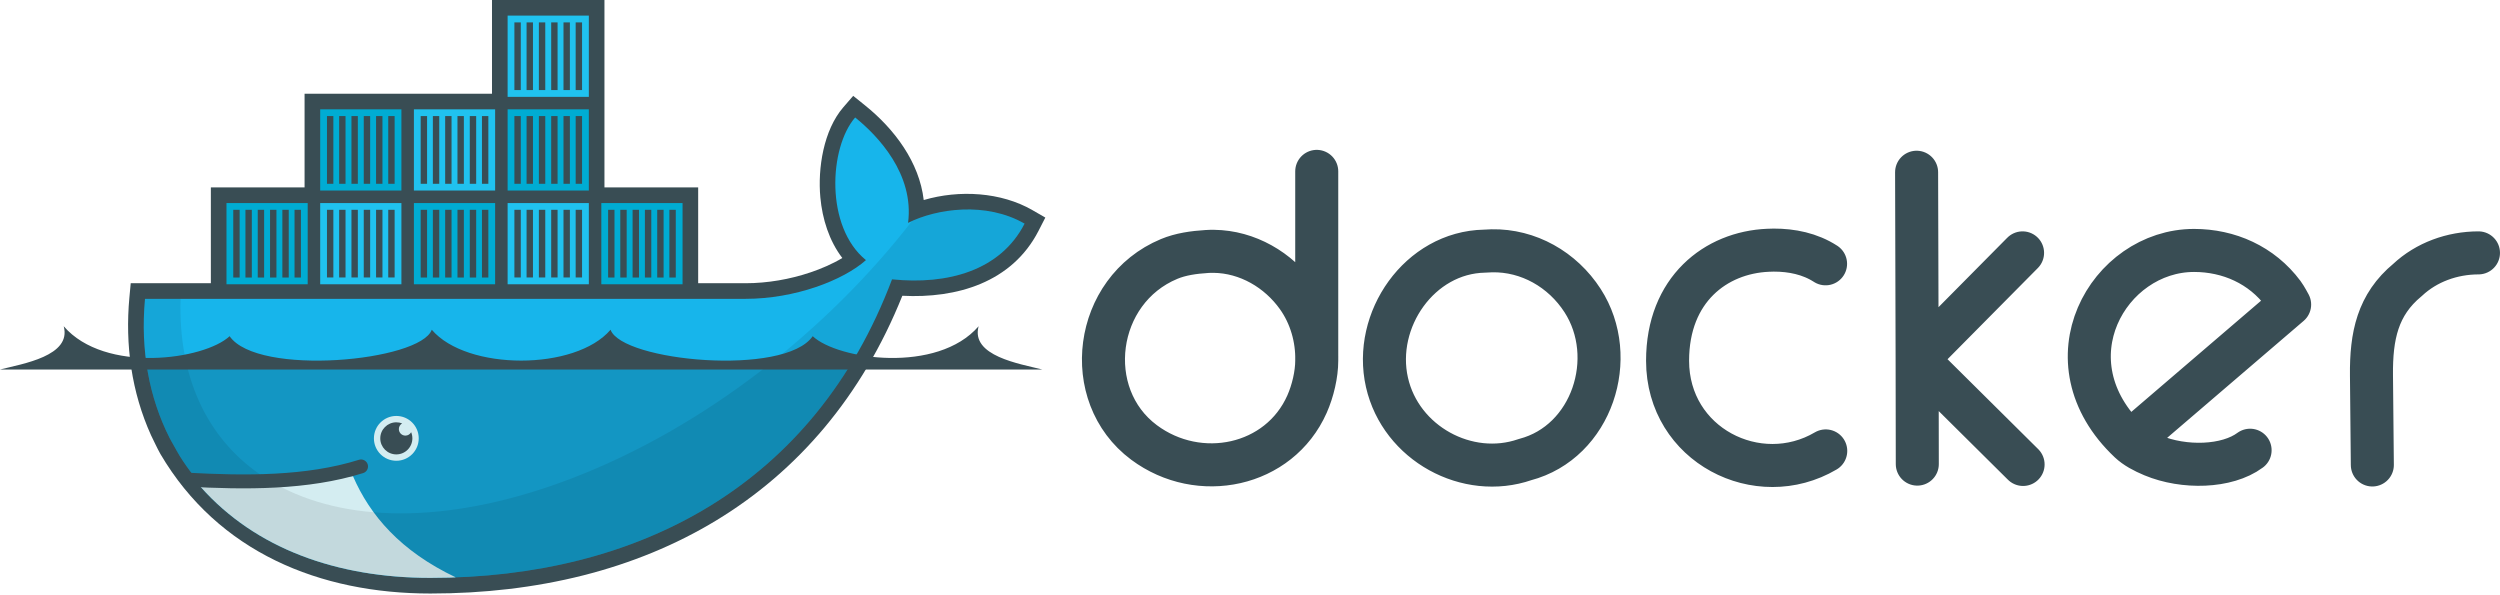
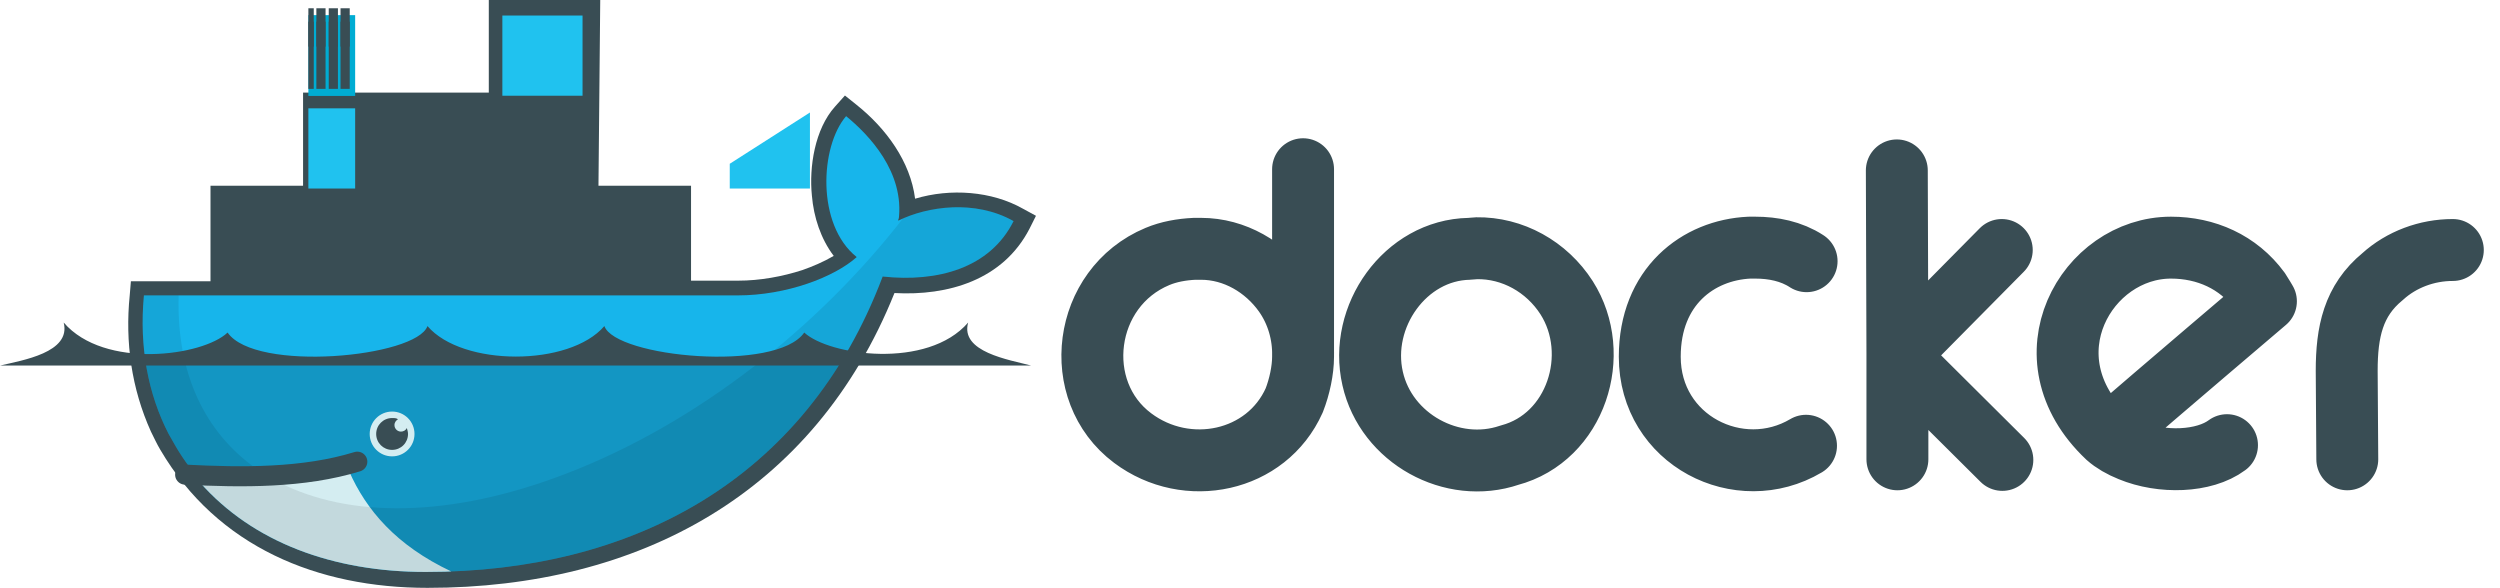
- <svg xmlns="http://www.w3.org/2000/svg" xmlns:xlink="http://www.w3.org/1999/xlink" version="1.1" width="610" height="145" id="svg2">
-   <defs id="defs6">
-     <clipPath id="clipPath8">
-       <path d="m 76,2 0,46 -22,0 0,23 -18.419,0 c -0.078,0.666 -0.141,1.333 -0.206,2 -1.151,12.531 1.036,24.088 6.062,33.969 L 43.125,110 c 1.011,1.817 2.191,3.523 3.438,5.188 1.245,1.662 1.686,2.583 2.469,3.688 C 62.32,133.811 82.129,141 105,141 155.648,141 198.633,118.562 217.656,68.156 231.153,69.541 244.1,66.08 250,54.562 240.601,49.139 228.522,50.877 221.562,54.375 L 240,2 168,48 145,48 145,2 z" id="path10" />
+ <svg xmlns="http://www.w3.org/2000/svg" xmlns:xlink="http://www.w3.org/1999/xlink" version="1.1" id="svg2" x="424px" y="100px" viewBox="0 0 424 99.6" style="enable-background:new 0 0 424 99.6;" xml:space="preserve">
+   <style type="text/css">
+ 	.st0{fill:none;stroke:#394D54;stroke-width:10.5;stroke-linecap:round;stroke-linejoin:round;}
+ 	.st1{fill:#394D54;}
+ 	.st2{clip-path:url(#SVGID_2_);}
+ 	.st3{fill:#00ACD3;}
+ 	.st4{fill:#20C2EF;}
+ 	.st5{stroke:#394D54;stroke-width:1.56;}
+ 	.st6{clip-path:url(#SVGID_4_);fill:#17B5EB;}
+ 	.st7{clip-path:url(#SVGID_6_);fill-opacity:0.17;}
+ 	.st8{clip-path:url(#SVGID_8_);fill:#D4EDF1;}
+ 	.st9{clip-path:url(#SVGID_10_);fill-opacity:8.500000e-02;}
+ 	.st10{fill:none;stroke:#394D54;stroke-width:3.4;stroke-linecap:round;}
+ 	.st11{fill:#D4EDF1;}
+ </style>
+   <path id="path12" class="st0" d="M321.8,77.9l0-17.6l-0.1-31.4 M339.5,42.4l-17.7,17.9L339.6,78 M221,60.5c0.1-3.8-1-7.6-3.2-10.7  c-3.2-4.5-8.4-7.6-14.1-7.6c-0.4,0-0.8,0-1.1,0c-2.2,0.1-4.4,0.5-6.3,1.3c-12.7,5.3-14.9,22.8-4.2,30.8c9.2,6.9,22.7,4.1,27.4-6.4  C220.4,65.6,221,62.8,221,60.5l0-31.8 M306.4,44.3c-2.6-1.7-5.7-2.3-8.7-2.3c-0.3,0-0.7,0-1,0c-8.7,0.4-16.9,6.6-16.9,18.5  c0,14.2,15.2,21.8,26.5,15.1 M357.4,74.1c8.9-7.7,26.9-23,26.9-23s-0.7-1.2-1.1-1.8c-3.6-4.9-9.1-7.3-15-7.3  C353.9,42,343.1,60.6,357.4,74.1c1,0.9,2.4,1.7,3.9,2.3c5.3,2.2,12.5,2,16.4-0.9 M250.4,42.1c-0.4,0-0.8,0.1-1.2,0.1  c-10.9,0.2-18.8,11.5-16.4,22c2.3,10.2,13.5,16.3,23.2,13c11.3-3,15.8-17.1,9.7-26.7C262.3,45.2,256.5,42,250.4,42.1L250.4,42.1z   M416,42.4c-4.4,0-8.7,1.6-11.9,4.5c-5,4.1-6.1,9.4-6.1,16l0.1,15" />
+   <path id="path14" class="st1" d="M101.5,31.5h15.7v16.1h8c3.7,0,7.5-0.7,10.9-1.8c1.7-0.6,3.6-1.4,5.3-2.4  c-2.2-2.9-3.4-6.6-3.7-10.2c-0.5-4.9,0.5-11.3,3.9-15.1l1.7-1.9l2,1.6c5,4,9.1,9.6,9.9,15.9c6-1.8,13-1.3,18.3,1.7l2.2,1.2l-1.1,2.2  c-4.5,8.7-13.8,11.4-22.9,10.9c-13.6,33.9-43.3,50-79.2,50c-18.6,0-35.6-6.9-45.3-23.4c-0.6-1-1.1-2.1-1.6-3.1  c-3.3-7.3-4.4-15.2-3.6-23.1l0.2-2.4h13.5V31.5h15.7V15.7h31.5V0h18.9L101.5,31.5" />
+   <g>
+     <defs>
+       <path id="SVGID_1_" d="M52.3,1.4V33H37.1v15.8H24.5c-0.1,0.5-0.1,0.9-0.1,1.4c-0.8,8.6,0.7,16.6,4.2,23.4l1.2,2.1    c0.7,1.2,1.5,2.4,2.4,3.6c0.9,1.1,1.2,1.8,1.7,2.5C42.9,92,56.5,97,72.2,97c34.8,0,64.4-15.4,77.5-50.1c9.3,1,18.2-1.4,22.2-9.4    c-6.5-3.7-14.8-2.5-19.6-0.1l12.7-36L115.6,33H99.7V1.4H52.3z" />
+     </defs>
+     <clipPath id="SVGID_2_">
+       <use xlink:href="#SVGID_1_" style="overflow:visible;" />
    </clipPath>
-   </defs>
-   <path d="m 467.82,113.241 -0.042,-25.558 -0.127,-45.657 m 25.854,19.676 -25.727,25.981 25.854,25.642 M 321.285,88.022 c 0.124,-5.481 -1.469,-11.081 -4.697,-15.614 -4.651,-6.531 -12.179,-10.99 -20.438,-11.086 -0.551,0 -1.096,0 -1.65,0.042 -3.265,0.202 -6.427,0.655 -9.225,1.82 -18.401,7.656 -21.661,33.208 -6.136,44.769 13.445,10.011 33.002,5.924 39.775,-9.351 1.431,-3.228 2.37,-7.297 2.37,-10.579 l 0,-46.207 M 445.437,64.368 c -3.81,-2.462 -8.255,-3.35 -12.652,-3.343 -0.477,0 -0.967,0.024 -1.396,0.042 -12.713,0.547 -24.5,9.53 -24.5,26.954 0,20.6 22.088,31.718 38.591,22.003 m 74.135,-2.243 c 13.002,-11.137 39.056,-33.471 39.056,-33.471 0,0 -0.95,-1.797 -1.566,-2.623 -5.257,-7.056 -13.289,-10.579 -21.75,-10.579 -20.909,0 -36.582,27.037 -15.741,46.673 1.443,1.36 3.425,2.425 5.628,3.343 7.647,3.188 18.117,2.927 23.781,-1.269 M 364.02,61.194 c -0.593,0.011 -1.182,0.074 -1.777,0.085 -15.855,0.291 -27.286,16.759 -23.823,32.032 3.375,14.883 19.634,23.696 33.682,18.83 16.359,-4.289 23.031,-24.889 14.048,-38.802 -4.913,-7.61 -13.239,-12.313 -22.13,-12.144 z m 240.726,0.508 c -6.42,0.017 -12.673,2.266 -17.307,6.601 -7.308,6.031 -8.894,13.647 -8.801,23.273 l 0.212,21.877" id="path12" style="fill:none;stroke:#394d54;stroke-width:10.5;stroke-linecap:round;stroke-linejoin:round" />
-   <path d="m 147.488,45.732 22.866,0 0,23.375 11.562,0 c 5.339,0 10.831,-0.951 15.887,-2.664 2.484,-0.842 5.273,-2.015 7.724,-3.489 -3.228,-4.214 -4.876,-9.536 -5.361,-14.781 -0.659,-7.134 0.78,-16.42 5.609,-22.004 l 2.404,-2.78 2.864,2.302 c 7.211,5.794 13.276,13.889 14.345,23.118 8.683,-2.554 18.878,-1.95 26.531,2.467 l 3.14,1.812 -1.653,3.226 C 246.933,68.947 233.401,72.86 220.171,72.167 200.374,121.476 157.273,144.82 105.014,144.82 c -26.999,0 -51.77,-10.093 -65.876,-34.047 -0.827,-1.488 -1.535,-3.044 -2.286,-4.572 C 32.084,95.657 30.5,84.106 31.574,72.564 l 0.322,-3.457 19.553,0 0,-23.375 22.866,0 0,-22.866 45.732,0 0,-22.866 27.44,0 0,45.732" id="path14" style="fill:#394d54" />
-   <g clip-path="url(#clipPath8)" id="g16">
-     <g id="g18">
-       <g transform="translate(0,-22.866)" id="g20">
-         <path d="m 123.859,3.811 19.818,0 0,19.817 -19.818,0 z" id="path22" style="fill:#00acd3" />
-         <path d="m 123.859,26.676 19.818,0 0,19.818 -19.818,0 z" id="path24" style="fill:#20c2ef" />
-         <path d="m 126.292,21.977 0,-16.516 m 2.972,16.516 0,-16.516 m 3.002,16.516 0,-16.516 m 3.003,16.516 0,-16.516 m 3.003,16.516 0,-16.516 m 2.971,16.516 0,-16.516" id="path26" style="stroke:#394d54;stroke-width:1.56" />
-         <use transform="translate(0,22.866)" id="use28" xlink:href="#path26" />
+     <g id="g16" class="st2">
+       <g id="g18">
+         <g id="g20" transform="translate(0,-22.866)">
+           <path id="path22" class="st3" d="M85.2,9.8h13.6v13.6H85.2L85.2,9.8z" />
+           <path id="path24" class="st4" d="M85.2,25.5h13.6v13.6H85.2L85.2,25.5z" />
+           <path id="path26" class="st5" d="M86.9,22.3V10.9 M88.9,22.3V10.9 M91,22.3V10.9 M93.1,22.3V10.9 M95.1,22.3V10.9 M97.2,22.3      V10.9" />
+           <g id="use28" transform="translate(0,22.866)">
+             <path class="st5" d="M86.9,38V26.6 M88.9,38V26.6 M91,38V26.6 M93.1,38V26.6 M95.1,38V26.6 M97.2,38V26.6" />
+           </g>
+         </g>
+         <g id="use30" transform="matrix(1,0,0,-1,22.866,4.572651)">
+           <g transform="translate(0,-22.866)">
+             <path class="st3" d="M100.9,39.1h13.6V25.5h-13.6L100.9,39.1z" />
+             <path class="st4" d="M100.9,23.4h13.6V9.8h-13.6L100.9,23.4z" />
+             <path class="st5" d="M102.6,26.6V38 M104.6,26.6V38 M106.7,26.6V38 M108.8,26.6V38 M110.8,26.6V38 M112.9,26.6V38" />
+             <g transform="translate(0,22.866)">
+               <path class="st5" d="M102.6,10.9v11.4 M104.6,10.9v11.4 M106.7,10.9v11.4 M108.8,10.9v11.4 M110.8,10.9v11.4 M112.9,10.9v11.4        " />
+             </g>
+           </g>
+         </g>
      </g>
-       <use transform="matrix(1,0,0,-1,22.866,4.572651)" id="use30" xlink:href="#g20" />
+       <g id="use32" transform="translate(-91.464,45.732)">
+         <g>
+           <g transform="translate(0,-22.866)">
+             <path class="st3" d="M22.3,41.2h13.6v13.6H22.3L22.3,41.2z" />
+             <path class="st4" d="M22.3,56.9h13.6v13.6H22.3L22.3,56.9z" />
+             <path class="st5" d="M24,53.7V42.4 M26,53.7V42.4 M28.1,53.7V42.4 M30.1,53.7V42.4 M32.2,53.7V42.4 M34.2,53.7V42.4" />
+             <g transform="translate(0,22.866)">
+               <path class="st5" d="M24,69.4V58.1 M26,69.4V58.1 M28.1,69.4V58.1 M30.1,69.4V58.1 M32.2,69.4V58.1 M34.2,69.4V58.1" />
+             </g>
+           </g>
+           <g transform="matrix(1,0,0,-1,22.866,4.572651)">
+             <g transform="translate(0,-22.866)">
+               <path class="st3" d="M38,70.6h13.6V56.9H38L38,70.6z" />
+               <path class="st4" d="M38,54.8h13.6V41.2H38L38,54.8z" />
+               <path class="st5" d="M39.7,58.1v11.4 M41.7,58.1v11.4 M43.8,58.1v11.4 M45.9,58.1v11.4 M47.9,58.1v11.4 M50,58.1v11.4" />
+               <g transform="translate(0,22.866)">
+                 <path class="st5" d="M39.7,42.4v11.4 M41.7,42.4v11.4 M43.8,42.4v11.4 M45.9,42.4v11.4 M47.9,42.4v11.4 M50,42.4v11.4" />
+               </g>
+             </g>
+           </g>
+         </g>
+       </g>
+       <g id="use34" transform="translate(-45.732,45.732)">
+         <g>
+           <g transform="translate(0,-22.866)">
+             <path class="st3" d="M53.7,41.2h13.6v13.6H53.7L53.7,41.2z" />
+             <path class="st4" d="M53.7,56.9h13.6v13.6H53.7L53.7,56.9z" />
+             <path class="st5" d="M55.4,53.7V42.4 M57.5,53.7V42.4 M59.5,53.7V42.4 M61.6,53.7V42.4 M63.7,53.7V42.4 M65.7,53.7V42.4" />
+             <g transform="translate(0,22.866)">
+               <path class="st5" d="M55.4,69.4V58.1 M57.5,69.4V58.1 M59.5,69.4V58.1 M61.6,69.4V58.1 M63.7,69.4V58.1 M65.7,69.4V58.1" />
+             </g>
+           </g>
+           <g transform="matrix(1,0,0,-1,22.866,4.572651)">
+             <g transform="translate(0,-22.866)">
+               <path class="st3" d="M69.5,70.6h13.6V56.9H69.5V70.6z" />
+               <path class="st4" d="M69.5,54.8h13.6V41.2H69.5V54.8z" />
+               <path class="st5" d="M71.1,58.1v11.4 M73.2,58.1v11.4 M75.3,58.1v11.4 M77.3,58.1v11.4 M79.4,58.1v11.4 M81.4,58.1v11.4" />
+               <g transform="translate(0,22.866)">
+                 <path class="st5" d="M71.1,42.4v11.4 M73.2,42.4v11.4 M75.3,42.4v11.4 M77.3,42.4v11.4 M79.4,42.4v11.4 M81.4,42.4v11.4" />
+               </g>
+             </g>
+           </g>
+         </g>
+       </g>
+       <g id="use36" transform="translate(0,45.732)">
+         <g>
+           <g transform="translate(0,-22.866)">
+             <path class="st3" d="M85.2,41.2h13.6v13.6H85.2L85.2,41.2z" />
+             <path class="st4" d="M85.2,56.9h13.6v13.6H85.2L85.2,56.9z" />
+             <path class="st5" d="M86.9,53.7V42.4 M88.9,53.7V42.4 M91,53.7V42.4 M93.1,53.7V42.4 M95.1,53.7V42.4 M97.2,53.7V42.4" />
+             <g transform="translate(0,22.866)">
+               <path class="st5" d="M86.9,69.4V58.1 M88.9,69.4V58.1 M91,69.4V58.1 M93.1,69.4V58.1 M95.1,69.4V58.1 M97.2,69.4V58.1" />
+             </g>
+           </g>
+           <g transform="matrix(1,0,0,-1,22.866,4.572651)">
+             <g transform="translate(0,-22.866)">
+               <path class="st3" d="M100.9,70.6h13.6V56.9h-13.6L100.9,70.6z" />
+               <path class="st4" d="M100.9,54.8h13.6V41.2h-13.6L100.9,54.8z" />
+               <path class="st5" d="M102.6,58.1v11.4 M104.6,58.1v11.4 M106.7,58.1v11.4 M108.8,58.1v11.4 M110.8,58.1v11.4 M112.9,58.1v11.4        " />
+               <g transform="translate(0,22.866)">
+                 <path class="st5" d="M102.6,42.4v11.4 M104.6,42.4v11.4 M106.7,42.4v11.4 M108.8,42.4v11.4 M110.8,42.4v11.4 M112.9,42.4         v11.4" />
+               </g>
+             </g>
+           </g>
+         </g>
+       </g>
    </g>
-     <use transform="translate(-91.464,45.732)" id="use32" xlink:href="#g18" />
-     <use transform="translate(-45.732,45.732)" id="use34" xlink:href="#g18" />
-     <use transform="translate(0,45.732)" id="use36" xlink:href="#g18" />
  </g>
-   <path d="m 221.57,54.38 c 1.533,-11.915 -7.384,-21.275 -12.914,-25.718 -6.373,7.368 -7.363,26.678 2.635,34.807 -5.58,4.956 -17.337,9.448 -29.376,9.448 L 34,72.917 C 32.829,85.484 34,146 34,146 l 217,0 -0.987,-91.424 c -9.399,-5.424 -21.484,-3.694 -28.443,-0.197" clip-path="url(#clipPath8)" id="path38" style="fill:#17b5eb" />
-   <path d="m 34,89 0,57 217,0 0,-57" clip-path="url(#clipPath8)" id="path40" style="fill-opacity:0.17" />
-   <path d="M 111.237,140.89 C 97.698,134.465 90.266,125.731 86.131,116.196 L 45,118 l 21,28 45.237,-5.11" clip-path="url(#clipPath8)" id="path42" style="fill:#d4edf1" />
-   <path d="m 222.5,53.938 0,0.031 c -20.861,26.889 -50.783,50.379 -82.906,62.719 -28.655,11.008 -53.638,11.06 -70.875,2.219 -1.856,-1.048 -3.676,-2.212 -5.5,-3.312 C 50.582,106.762 43.464,92.152 44.062,72.906 L 34,72.906 34,146 l 217,0 0,-96 -25,0 z" clip-path="url(#clipPath8)" id="path44" style="fill-opacity:0.085" />
-   <path d="m 45.625,117.031 c 14.165,0.775 29.282,0.914 42.469,-3.219" id="path46" style="fill:none;stroke:#394d54;stroke-width:3.4;stroke-linecap:round" />
-   <path d="m 102.17,106.959 c 0,3.019 -2.448,5.467 -5.467,5.467 -3.02,0 -5.468,-2.448 -5.468,-5.467 0,-3.019 2.448,-5.468 5.468,-5.468 3.019,0 5.467,2.449 5.467,5.468 z" id="path48" style="fill:#d4edf1" />
-   <path d="m 98.121,103.308 c -0.477,0.276 -0.8,0.793 -0.8,1.384 0,0.883 0.716,1.597 1.598,1.597 0.605,0 1.13,-0.336 1.402,-0.832 0.192,0.462 0.298,0.97 0.298,1.502 0,2.162 -1.753,3.915 -3.916,3.915 -2.162,0 -3.916,-1.753 -3.916,-3.915 0,-2.163 1.754,-3.917 3.916,-3.917 0.5,0 0.977,0.094 1.418,0.265 z" id="path50" style="fill:#394d54" />
-   <path d="m 0,90.162 254.327,0 c -5.538,-1.405 -17.521,-3.302 -15.545,-10.56 -10.069,11.652 -34.353,8.174 -40.481,2.429 -6.825,9.898 -46.555,6.136 -49.326,-1.575 -8.556,10.041 -35.067,10.041 -43.623,0 -2.772,7.711 -42.501,11.473 -49.327,1.575 C 49.898,87.777 25.616,91.254 15.546,79.603 17.522,86.86 5.539,88.758 0,90.162" id="path52" style="fill:#394d54" />
+   <g>
+     <defs>
+       <path id="SVGID_3_" d="M52.3,1.4V33H37.1v15.8H24.5c-0.1,0.5-0.1,0.9-0.1,1.4c-0.8,8.6,0.7,16.6,4.2,23.4l1.2,2.1    c0.7,1.2,1.5,2.4,2.4,3.6c0.9,1.1,1.2,1.8,1.7,2.5C42.9,92,56.5,97,72.2,97c34.8,0,64.4-15.4,77.5-50.1c9.3,1,18.2-1.4,22.2-9.4    c-6.5-3.7-14.8-2.5-19.6-0.1l12.7-36L115.6,33H99.7V1.4H52.3z" />
+     </defs>
+     <clipPath id="SVGID_4_">
+       <use xlink:href="#SVGID_3_" style="overflow:visible;" />
+     </clipPath>
+     <path id="path38" class="st6" d="M152.4,37.4c1.1-8.2-5.1-14.6-8.9-17.7c-4.4,5.1-5.1,18.4,1.8,23.9c-3.8,3.4-11.9,6.5-20.2,6.5   H23.4c-0.8,8.6,0,50.3,0,50.3h149.3L172,37.5C165.5,33.8,157.2,35,152.4,37.4" />
+   </g>
+   <g>
+     <defs>
+       <path id="SVGID_5_" d="M52.3,1.4V33H37.1v15.8H24.5c-0.1,0.5-0.1,0.9-0.1,1.4c-0.8,8.6,0.7,16.6,4.2,23.4l1.2,2.1    c0.7,1.2,1.5,2.4,2.4,3.6c0.9,1.1,1.2,1.8,1.7,2.5C42.9,92,56.5,97,72.2,97c34.8,0,64.4-15.4,77.5-50.1c9.3,1,18.2-1.4,22.2-9.4    c-6.5-3.7-14.8-2.5-19.6-0.1l12.7-36L115.6,33H99.7V1.4H52.3z" />
+     </defs>
+     <clipPath id="SVGID_6_">
+       <use xlink:href="#SVGID_5_" style="overflow:visible;" />
+     </clipPath>
+     <path id="path40" class="st7" d="M23.4,61.2v39.2h149.3V61.2" />
+   </g>
+   <g>
+     <defs>
+       <path id="SVGID_7_" d="M52.3,1.4V33H37.1v15.8H24.5c-0.1,0.5-0.1,0.9-0.1,1.4c-0.8,8.6,0.7,16.6,4.2,23.4l1.2,2.1    c0.7,1.2,1.5,2.4,2.4,3.6c0.9,1.1,1.2,1.8,1.7,2.5C42.9,92,56.5,97,72.2,97c34.8,0,64.4-15.4,77.5-50.1c9.3,1,18.2-1.4,22.2-9.4    c-6.5-3.7-14.8-2.5-19.6-0.1l12.7-36L115.6,33H99.7V1.4H52.3z" />
+     </defs>
+     <clipPath id="SVGID_8_">
+       <use xlink:href="#SVGID_7_" style="overflow:visible;" />
+     </clipPath>
+     <path id="path42" class="st8" d="M76.5,96.9c-9.3-4.4-14.4-10.4-17.3-17L31,81.2l14.4,19.3L76.5,96.9" />
+   </g>
+   <g>
+     <defs>
+       <path id="SVGID_9_" d="M52.3,1.4V33H37.1v15.8H24.5c-0.1,0.5-0.1,0.9-0.1,1.4c-0.8,8.6,0.7,16.6,4.2,23.4l1.2,2.1    c0.7,1.2,1.5,2.4,2.4,3.6c0.9,1.1,1.2,1.8,1.7,2.5C42.9,92,56.5,97,72.2,97c34.8,0,64.4-15.4,77.5-50.1c9.3,1,18.2-1.4,22.2-9.4    c-6.5-3.7-14.8-2.5-19.6-0.1l12.7-36L115.6,33H99.7V1.4H52.3z" />
+     </defs>
+     <clipPath id="SVGID_10_">
+       <use xlink:href="#SVGID_9_" style="overflow:visible;" />
+     </clipPath>
+     <path id="path44" class="st9" d="M153.1,37.1L153.1,37.1c-14.4,18.5-34.9,34.7-57,43.2c-19.7,7.6-36.9,7.6-48.8,1.5   c-1.3-0.7-2.5-1.5-3.8-2.3c-8.7-6.1-13.6-16.1-13.2-29.4h-6.9v50.3h149.3v-66h-17.2L153.1,37.1z" />
+   </g>
+   <path id="path46" class="st10" d="M31.4,80.5c9.7,0.5,20.1,0.6,29.2-2.2" />
+   <path id="path48" class="st11" d="M70.3,73.6c0,2.1-1.7,3.8-3.8,3.8c-2.1,0-3.8-1.7-3.8-3.8c0-2.1,1.7-3.8,3.8-3.8  C68.6,69.8,70.3,71.5,70.3,73.6z" />
+   <path id="path50" class="st1" d="M67.5,71.1c-0.3,0.2-0.6,0.5-0.6,1c0,0.6,0.5,1.1,1.1,1.1c0.4,0,0.8-0.2,1-0.6  c0.1,0.3,0.2,0.7,0.2,1c0,1.5-1.2,2.7-2.7,2.7c-1.5,0-2.7-1.2-2.7-2.7c0-1.5,1.2-2.7,2.7-2.7C66.9,70.9,67.2,70.9,67.5,71.1z" />
+   <path id="path52" class="st1" d="M0,62h174.9c-3.8-1-12.1-2.3-10.7-7.3c-6.9,8-23.6,5.6-27.8,1.7c-4.7,6.8-32,4.2-33.9-1.1  c-5.9,6.9-24.1,6.9-30,0c-1.9,5.3-29.2,7.9-33.9,1.1c-4.2,4-20.9,6.3-27.8-1.7C12.1,59.8,3.8,61.1,0,62" />
</svg>
